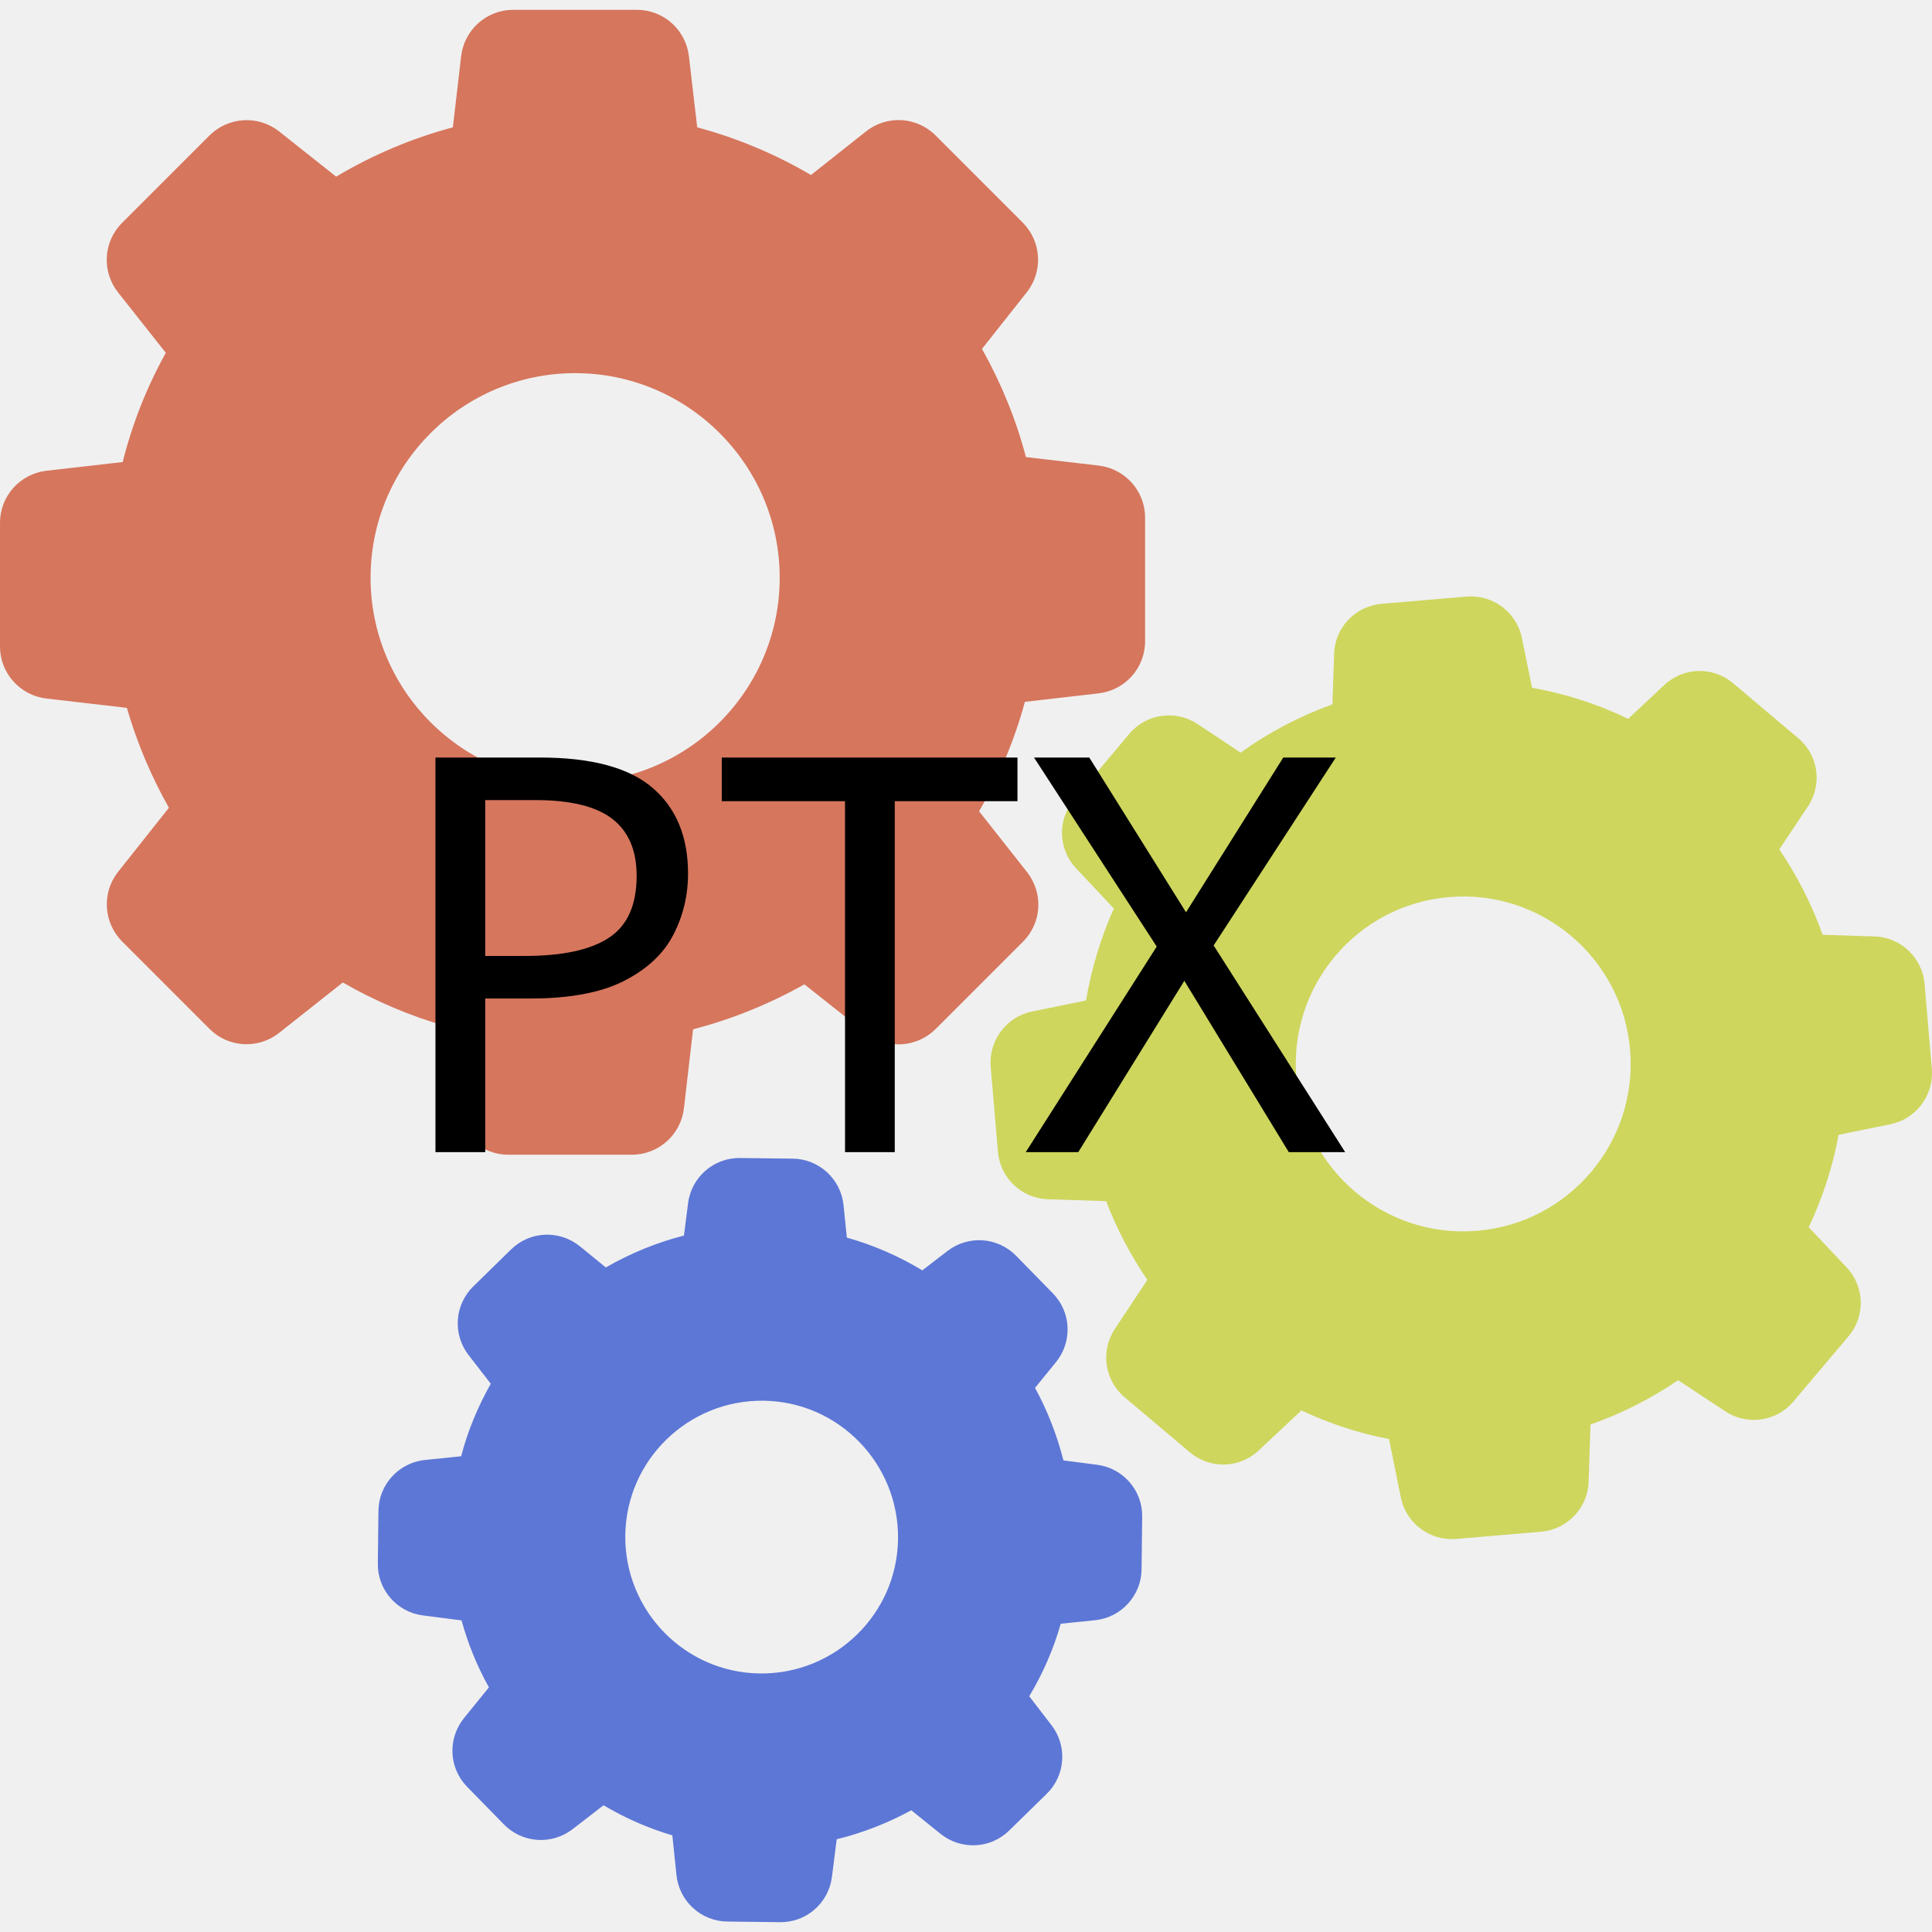
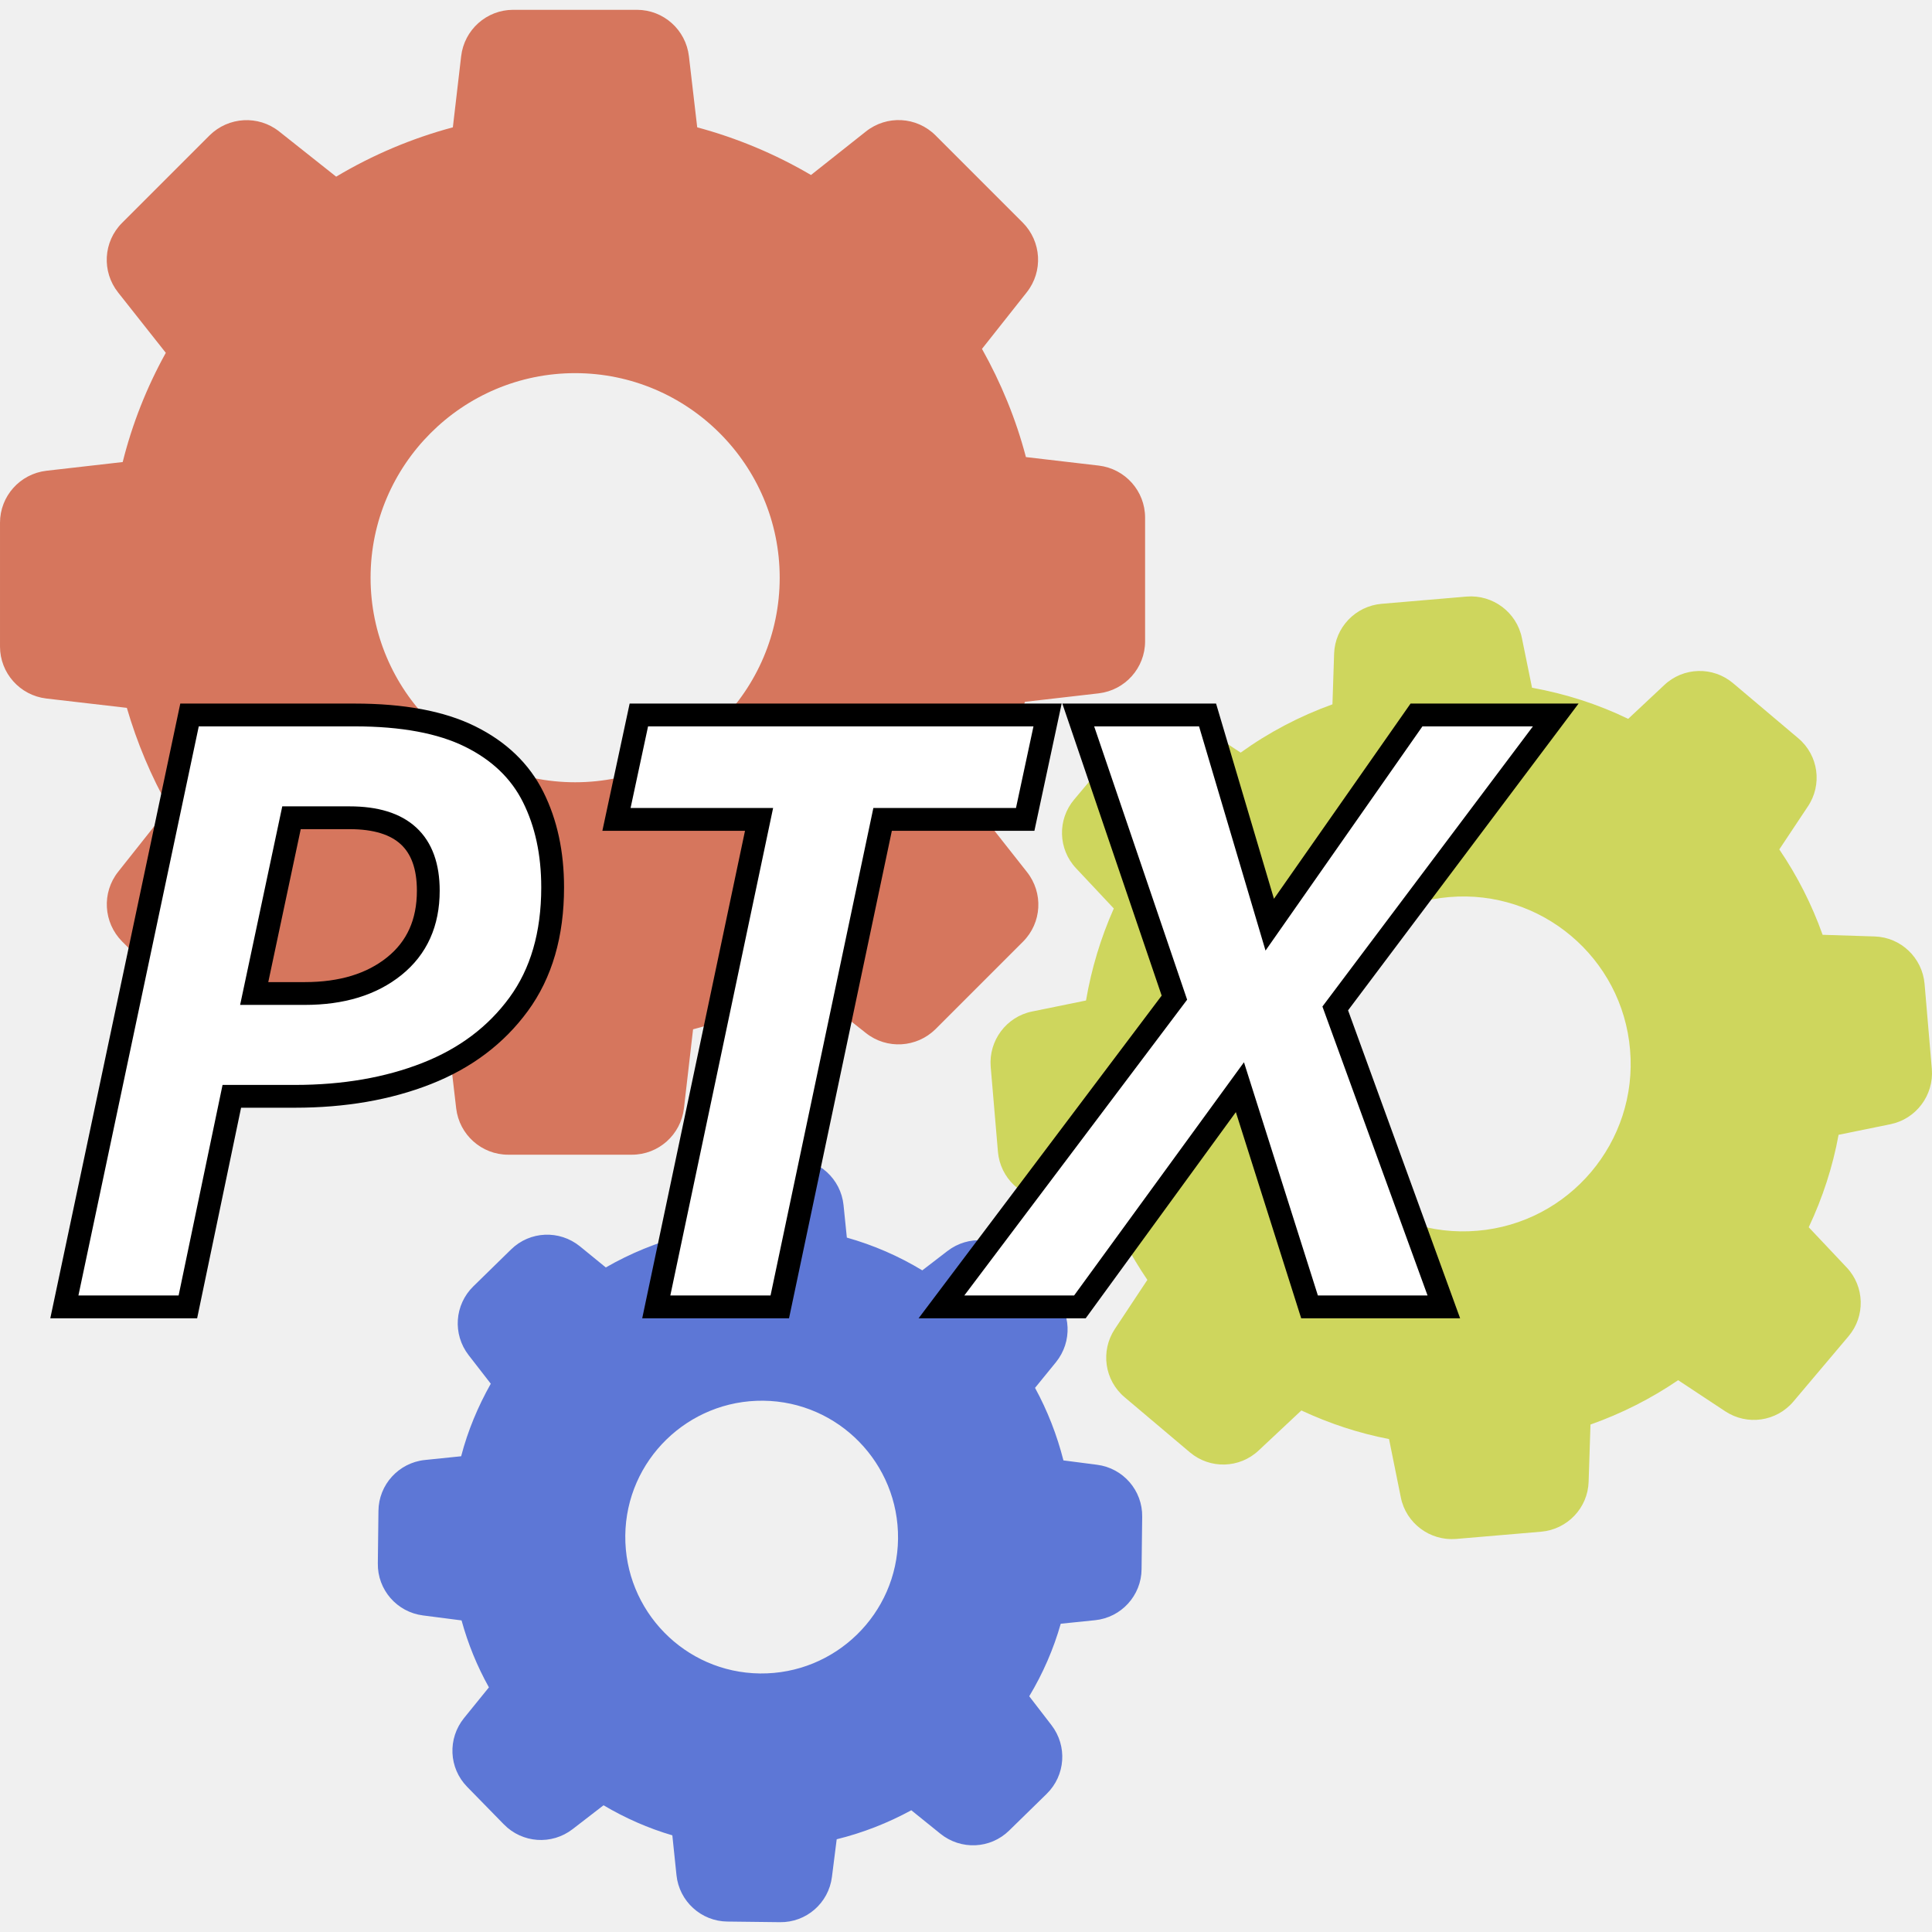
- <svg xmlns="http://www.w3.org/2000/svg" version="1.1" id="Capa_1" x="0px" y="0px" width="932.179px" height="932.179px" viewBox="0 0 932.179 932.179" style="enable-background:new 0 0 932.179 932.179;" xml:space="preserve">
+ <svg xmlns="http://www.w3.org/2000/svg" xml:space="preserve" style="enable-background:new 0 0 932.179 932.179;" viewBox="0 0 932.179 932.179" height="932.179px" width="932.179px" y="0px" x="0px" id="Capa_1" version="1.1">
  <defs id="defs43" />
  <g id="g8">
-     <path d="M61.2,341.538c4.9,16.8,11.7,33,20.3,48.2l-24.5,30.9c-8,10.1-7.1,24.5,1.9,33.6l42.2,42.2c9.1,9.1,23.5,9.899,33.6,1.899   l30.7-24.3c15.8,9.101,32.6,16.2,50.1,21.2l4.6,39.5c1.5,12.8,12.3,22.4,25.1,22.4h59.7c12.8,0,23.6-9.601,25.1-22.4l4.4-38.1   c18.8-4.9,36.8-12.2,53.7-21.7l29.7,23.5c10.1,8,24.5,7.1,33.6-1.9l42.2-42.2c9.1-9.1,9.9-23.5,1.9-33.6l-23.1-29.3   c9.6-16.601,17.1-34.3,22.1-52.8l35.6-4.1c12.801-1.5,22.4-12.3,22.4-25.1v-59.7c0-12.8-9.6-23.6-22.4-25.1l-35.1-4.1   c-4.801-18.3-12-35.8-21.199-52.2l21.6-27.3c8-10.1,7.1-24.5-1.9-33.6l-42.1-42.1c-9.1-9.1-23.5-9.9-33.6-1.9l-26.5,21   c-17.2-10.1-35.601-17.8-54.9-23l-4-34.3c-1.5-12.8-12.3-22.4-25.1-22.4h-59.7c-12.8,0-23.6,9.6-25.1,22.4l-4,34.3   c-19.8,5.3-38.7,13.3-56.3,23.8l-27.5-21.8c-10.1-8-24.5-7.1-33.6,1.9l-42.2,42.2c-9.1,9.1-9.9,23.5-1.9,33.6l23,29.1   c-9.2,16.6-16.2,34.3-20.8,52.7l-36.8,4.2c-12.8,1.5-22.4,12.3-22.4,25.1v59.7c0,12.8,9.6,23.6,22.4,25.1L61.2,341.538z    M277.5,180.038c54.4,0,98.7,44.3,98.7,98.7s-44.3,98.7-98.7,98.7c-54.399,0-98.7-44.3-98.7-98.7S223.1,180.038,277.5,180.038z" id="path2" style="fill:#d26346;fill-opacity:0.862" />
-     <path d="M867.699,356.238l-31.5-26.6c-9.699-8.2-24-7.8-33.199,0.9l-17.4,16.3c-14.699-7.1-30.299-12.1-46.4-15l-4.898-24   c-2.5-12.4-14-21-26.602-20l-41.1,3.5c-12.6,1.1-22.5,11.4-22.9,24.1l-0.799,24.4c-15.801,5.7-30.701,13.5-44.301,23.3   l-20.799-13.8c-10.602-7-24.701-5-32.9,4.7l-26.6,31.7c-8.201,9.7-7.801,24,0.898,33.2l18.201,19.399   c-6.301,14.2-10.801,29.101-13.4,44.4l-26,5.3c-12.4,2.5-21,14-20,26.601l3.5,41.1c1.1,12.6,11.4,22.5,24.1,22.9l28.1,0.899   c5.102,13.4,11.801,26.101,19.9,38l-15.699,23.7c-7,10.6-5,24.7,4.699,32.9l31.5,26.6c9.701,8.2,24,7.8,33.201-0.9l20.6-19.3   c13.5,6.3,27.699,11,42.299,13.8l5.701,28.2c2.5,12.4,14,21,26.6,20l41.1-3.5c12.6-1.1,22.5-11.399,22.9-24.1l0.9-27.601   c15-5.3,29.199-12.5,42.299-21.399l22.701,15c10.6,7,24.699,5,32.9-4.7l26.6-31.5c8.199-9.7,7.799-24-0.9-33.2l-18.301-19.399   c6.701-14.2,11.602-29.2,14.4-44.601l25-5.1c12.4-2.5,21-14,20-26.601l-3.5-41.1c-1.1-12.6-11.4-22.5-24.1-22.9l-25.1-0.8   c-5.201-14.6-12.201-28.399-20.9-41.2l13.699-20.6C879.4,378.638,877.4,364.438,867.699,356.238z M712.801,593.837   c-44.4,3.801-83.602-29.3-87.301-73.699c-3.801-44.4,29.301-83.601,73.699-87.301c44.4-3.8,83.602,29.301,87.301,73.7   C790.301,550.938,757.199,590.138,712.801,593.837z" id="path4" style="fill:#c9d246;fill-opacity:0.862" />
-     <path d="M205,704.438c-12.6,1.3-22.3,11.899-22.4,24.6l-0.3,25.3c-0.2,12.7,9.2,23.5,21.8,25.101l18.6,2.399   c3.1,11.301,7.5,22.101,13.2,32.301l-12,14.8c-8,9.899-7.4,24.1,1.5,33.2l17.7,18.1c8.9,9.1,23.1,10.1,33.2,2.3l14.899-11.5   c10.5,6.2,21.601,11.101,33.2,14.5l2,19.2c1.3,12.6,11.9,22.3,24.6,22.4l25.301,0.3c12.699,0.2,23.5-9.2,25.1-21.8l2.3-18.2   c12.601-3.101,24.601-7.8,36-14l14,11.3c9.9,8,24.101,7.4,33.201-1.5l18.1-17.7c9.1-8.899,10.1-23.1,2.301-33.2L496.6,818.438   c6.6-11,11.701-22.7,15.201-35l16.6-1.7c12.6-1.3,22.299-11.9,22.4-24.6l0.299-25.301c0.201-12.699-9.199-23.5-21.799-25.1   l-16.201-2.1c-3.1-12.2-7.699-24-13.699-35l10.1-12.4c8-9.9,7.4-24.1-1.5-33.2l-17.699-18.1c-8.9-9.101-23.102-10.101-33.201-2.3   l-12.101,9.3c-11.399-6.9-23.6-12.2-36.399-15.8l-1.601-15.7c-1.3-12.601-11.899-22.3-24.6-22.4l-25.3-0.3   c-12.7-0.2-23.5,9.2-25.101,21.8l-2,15.601c-13.199,3.399-25.899,8.6-37.699,15.399l-12.5-10.2c-9.9-8-24.101-7.399-33.201,1.5   l-18.2,17.801c-9.1,8.899-10.1,23.1-2.3,33.199l10.7,13.801c-6.2,11-11.1,22.699-14.3,35L205,704.438z M368.3,675.837   c36.3,0.4,65.399,30.301,65,66.601c-0.4,36.3-30.301,65.399-66.601,65c-36.3-0.4-65.399-30.3-65-66.601   C302.1,704.538,332,675.438,368.3,675.837z" id="path6" style="fill:#4664d2;fill-opacity:0.862" />
-     <text xml:space="preserve" style="font-style:normal;font-weight:normal;font-size:40px;line-height:1.25;font-family:sans-serif;fill:#000000;fill-opacity:1;stroke:none" x="184.244" y="555.91" id="text872">
-       <tspan id="tspan870" x="184.244" y="555.91" style="font-style:normal;font-variant:normal;font-weight:normal;font-stretch:normal;font-size:266.667px;font-family:sans-serif;-inkscape-font-specification:'sans-serif, Normal';font-variant-ligatures:normal;font-variant-caps:normal;font-variant-numeric:normal;font-variant-east-asian:normal">PTX</tspan>
+     <path style="fill:#d26346;fill-opacity:0.862" id="path2" d="M61.2,341.538c4.9,16.8,11.7,33,20.3,48.2l-24.5,30.9c-8,10.1-7.1,24.5,1.9,33.6l42.2,42.2c9.1,9.1,23.5,9.899,33.6,1.899   l30.7-24.3c15.8,9.101,32.6,16.2,50.1,21.2l4.6,39.5c1.5,12.8,12.3,22.4,25.1,22.4h59.7c12.8,0,23.6-9.601,25.1-22.4l4.4-38.1   c18.8-4.9,36.8-12.2,53.7-21.7l29.7,23.5c10.1,8,24.5,7.1,33.6-1.9l42.2-42.2c9.1-9.1,9.9-23.5,1.9-33.6l-23.1-29.3   c9.6-16.601,17.1-34.3,22.1-52.8l35.6-4.1c12.801-1.5,22.4-12.3,22.4-25.1v-59.7c0-12.8-9.6-23.6-22.4-25.1l-35.1-4.1   c-4.801-18.3-12-35.8-21.199-52.2l21.6-27.3c8-10.1,7.1-24.5-1.9-33.6l-42.1-42.1c-9.1-9.1-23.5-9.9-33.6-1.9l-26.5,21   c-17.2-10.1-35.601-17.8-54.9-23l-4-34.3c-1.5-12.8-12.3-22.4-25.1-22.4h-59.7c-12.8,0-23.6,9.6-25.1,22.4l-4,34.3   c-19.8,5.3-38.7,13.3-56.3,23.8l-27.5-21.8c-10.1-8-24.5-7.1-33.6,1.9l-42.2,42.2c-9.1,9.1-9.9,23.5-1.9,33.6l23,29.1   c-9.2,16.6-16.2,34.3-20.8,52.7l-36.8,4.2c-12.8,1.5-22.4,12.3-22.4,25.1v59.7c0,12.8,9.6,23.6,22.4,25.1L61.2,341.538z    M277.5,180.038c54.4,0,98.7,44.3,98.7,98.7s-44.3,98.7-98.7,98.7c-54.399,0-98.7-44.3-98.7-98.7S223.1,180.038,277.5,180.038z" />
+     <path style="fill:#c9d246;fill-opacity:0.862" id="path4" d="M867.699,356.238l-31.5-26.6c-9.699-8.2-24-7.8-33.199,0.9l-17.4,16.3c-14.699-7.1-30.299-12.1-46.4-15l-4.898-24   c-2.5-12.4-14-21-26.602-20l-41.1,3.5c-12.6,1.1-22.5,11.4-22.9,24.1l-0.799,24.4c-15.801,5.7-30.701,13.5-44.301,23.3   l-20.799-13.8c-10.602-7-24.701-5-32.9,4.7l-26.6,31.7c-8.201,9.7-7.801,24,0.898,33.2l18.201,19.399   c-6.301,14.2-10.801,29.101-13.4,44.4l-26,5.3c-12.4,2.5-21,14-20,26.601l3.5,41.1c1.1,12.6,11.4,22.5,24.1,22.9l28.1,0.899   c5.102,13.4,11.801,26.101,19.9,38l-15.699,23.7c-7,10.6-5,24.7,4.699,32.9l31.5,26.6c9.701,8.2,24,7.8,33.201-0.9l20.6-19.3   c13.5,6.3,27.699,11,42.299,13.8l5.701,28.2c2.5,12.4,14,21,26.6,20l41.1-3.5c12.6-1.1,22.5-11.399,22.9-24.1l0.9-27.601   c15-5.3,29.199-12.5,42.299-21.399l22.701,15c10.6,7,24.699,5,32.9-4.7l26.6-31.5c8.199-9.7,7.799-24-0.9-33.2l-18.301-19.399   c6.701-14.2,11.602-29.2,14.4-44.601l25-5.1c12.4-2.5,21-14,20-26.601l-3.5-41.1c-1.1-12.6-11.4-22.5-24.1-22.9l-25.1-0.8   c-5.201-14.6-12.201-28.399-20.9-41.2l13.699-20.6C879.4,378.638,877.4,364.438,867.699,356.238z M712.801,593.837   c-44.4,3.801-83.602-29.3-87.301-73.699c-3.801-44.4,29.301-83.601,73.699-87.301c44.4-3.8,83.602,29.301,87.301,73.7   C790.301,550.938,757.199,590.138,712.801,593.837z" />
+     <path style="fill:#4664d2;fill-opacity:0.862" id="path6" d="M205,704.438c-12.6,1.3-22.3,11.899-22.4,24.6l-0.3,25.3c-0.2,12.7,9.2,23.5,21.8,25.101l18.6,2.399   c3.1,11.301,7.5,22.101,13.2,32.301l-12,14.8c-8,9.899-7.4,24.1,1.5,33.2l17.7,18.1c8.9,9.1,23.1,10.1,33.2,2.3l14.899-11.5   c10.5,6.2,21.601,11.101,33.2,14.5l2,19.2c1.3,12.6,11.9,22.3,24.6,22.4l25.301,0.3c12.699,0.2,23.5-9.2,25.1-21.8l2.3-18.2   c12.601-3.101,24.601-7.8,36-14l14,11.3c9.9,8,24.101,7.4,33.201-1.5l18.1-17.7c9.1-8.899,10.1-23.1,2.301-33.2L496.6,818.438   c6.6-11,11.701-22.7,15.201-35l16.6-1.7c12.6-1.3,22.299-11.9,22.4-24.6l0.299-25.301c0.201-12.699-9.199-23.5-21.799-25.1   l-16.201-2.1c-3.1-12.2-7.699-24-13.699-35l10.1-12.4c8-9.9,7.4-24.1-1.5-33.2l-17.699-18.1c-8.9-9.101-23.102-10.101-33.201-2.3   l-12.101,9.3c-11.399-6.9-23.6-12.2-36.399-15.8l-1.601-15.7c-1.3-12.601-11.899-22.3-24.6-22.4l-25.3-0.3   c-12.7-0.2-23.5,9.2-25.101,21.8l-2,15.601c-13.199,3.399-25.899,8.6-37.699,15.399l-12.5-10.2c-9.9-8-24.101-7.399-33.201,1.5   l-18.2,17.801c-9.1,8.899-10.1,23.1-2.3,33.199l10.7,13.801c-6.2,11-11.1,22.699-14.3,35L205,704.438z M368.3,675.837   c36.3,0.4,65.399,30.301,65,66.601c-0.4,36.3-30.301,65.399-66.601,65c-36.3-0.4-65.399-30.3-65-66.601   C302.1,704.538,332,675.438,368.3,675.837z" />
+     <text id="text872" y="630.56" x="20.648" style="font-style:italic;font-variant:normal;font-weight:bold;font-stretch:normal;font-size:400px;line-height:1.25;font-family:sans-serif;-inkscape-font-specification:'sans-serif, Bold Italic';font-variant-ligatures:normal;font-variant-caps:normal;font-variant-numeric:normal;font-variant-east-asian:normal;fill:#ffffff;fill-opacity:1;stroke:#000000;stroke-width:11;stroke-miterlimit:4;stroke-dasharray:none;stroke-opacity:1" xml:space="preserve">
+       <tspan style="font-style:italic;font-variant:normal;font-weight:bold;font-stretch:normal;font-size:400px;font-family:sans-serif;-inkscape-font-specification:'sans-serif, Bold Italic';font-variant-ligatures:normal;font-variant-caps:normal;font-variant-numeric:normal;font-variant-east-asian:normal;fill:#ffffff;fill-opacity:1;stroke:#000000;stroke-width:11;stroke-miterlimit:4;stroke-dasharray:none;stroke-opacity:1" y="630.56" x="20.648" id="tspan870">PTX</tspan>
    </text>
  </g>
  <g id="g10">
</g>
  <g id="g12">
</g>
  <g id="g14">
</g>
  <g id="g16">
</g>
  <g id="g18">
</g>
  <g id="g20">
</g>
  <g id="g22">
</g>
  <g id="g24">
</g>
  <g id="g26">
</g>
  <g id="g28">
</g>
  <g id="g30">
</g>
  <g id="g32">
</g>
  <g id="g34">
</g>
  <g id="g36">
</g>
  <g id="g38">
</g>
</svg>
